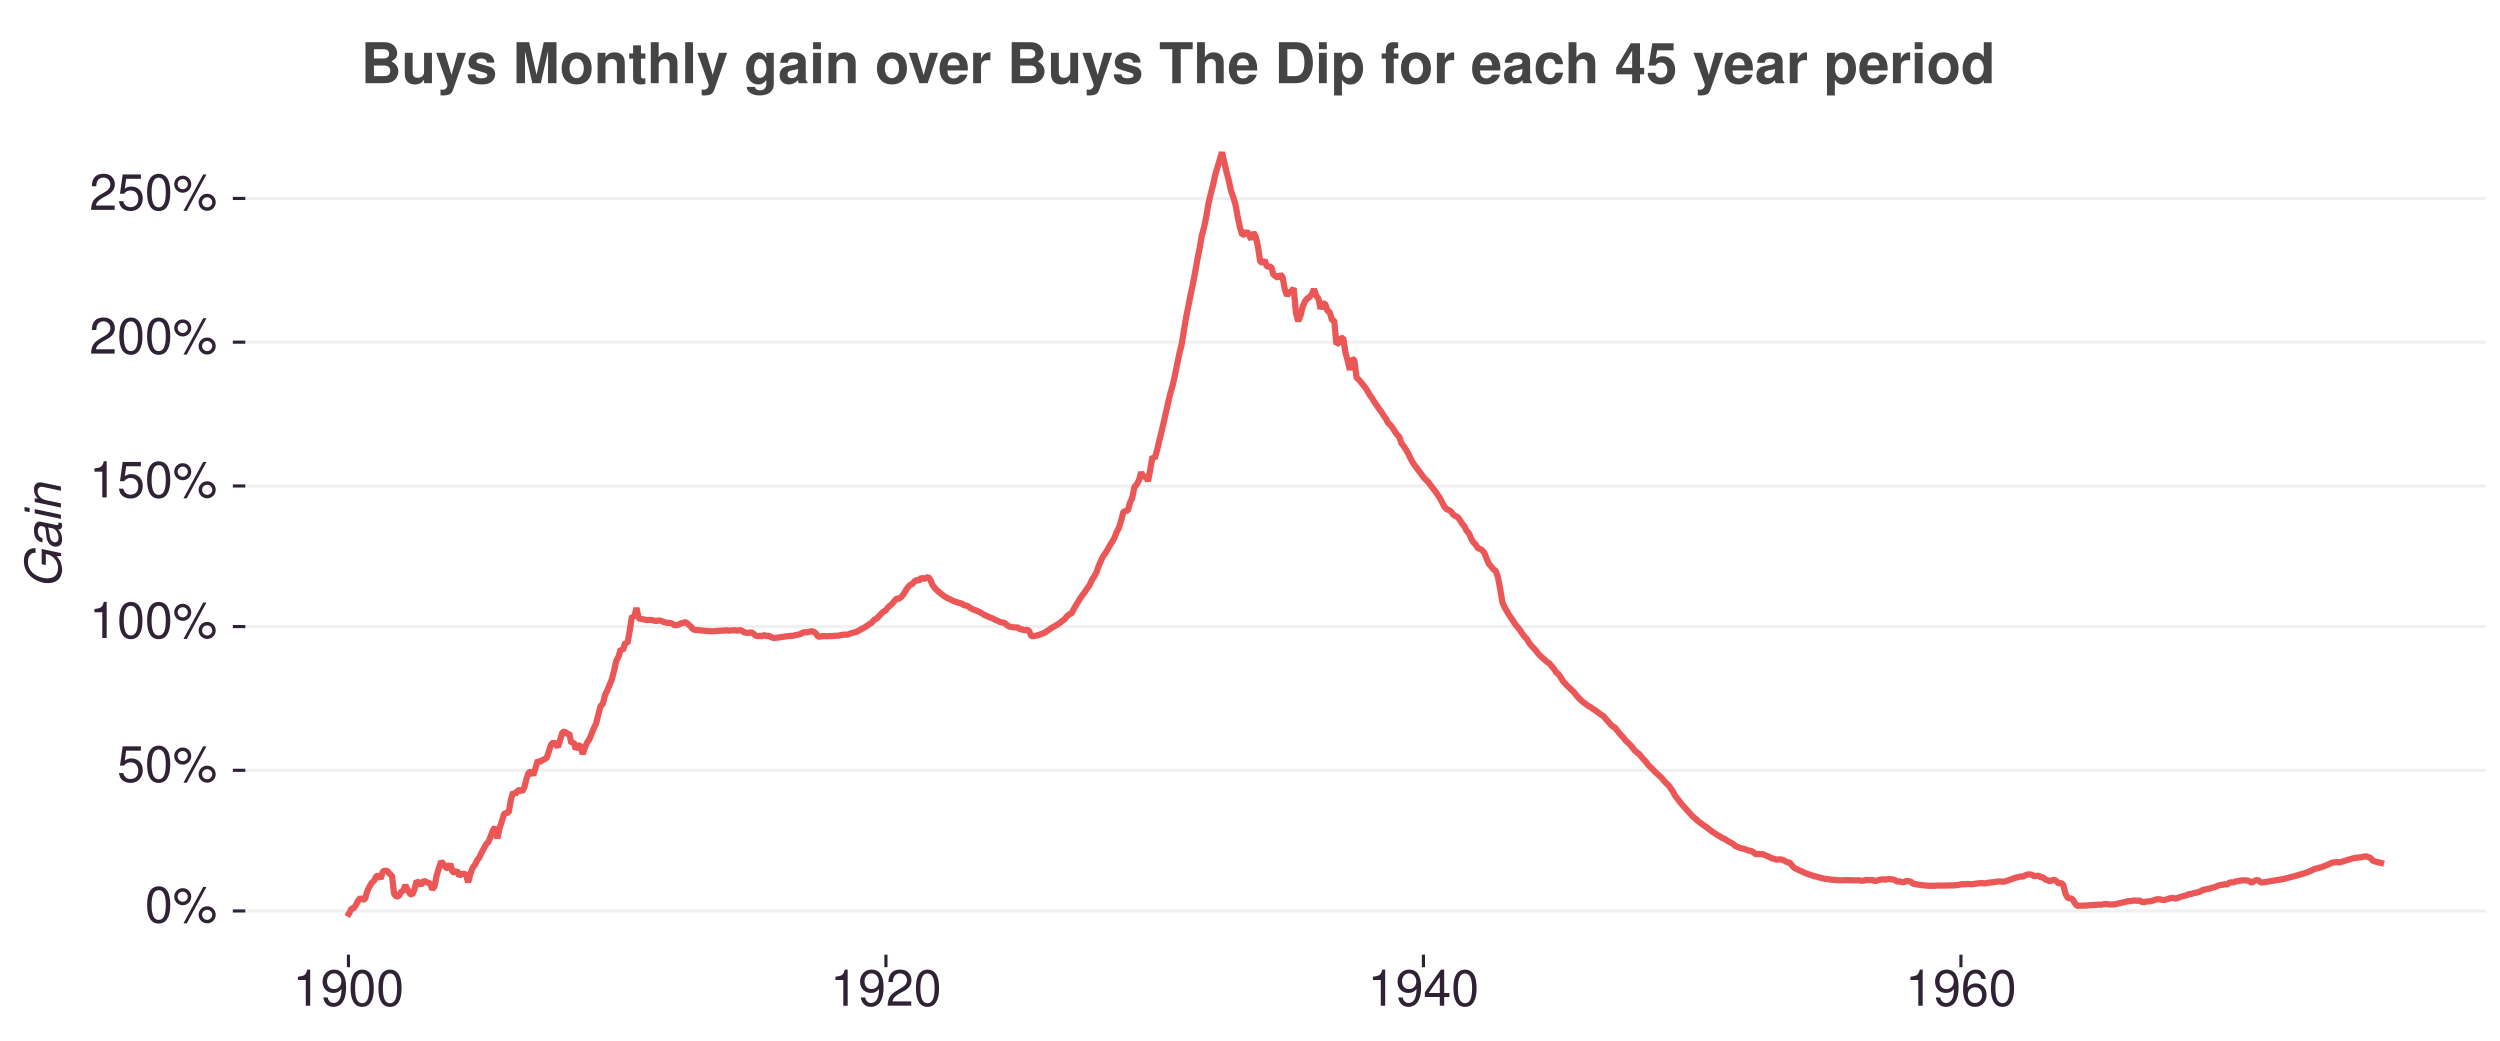
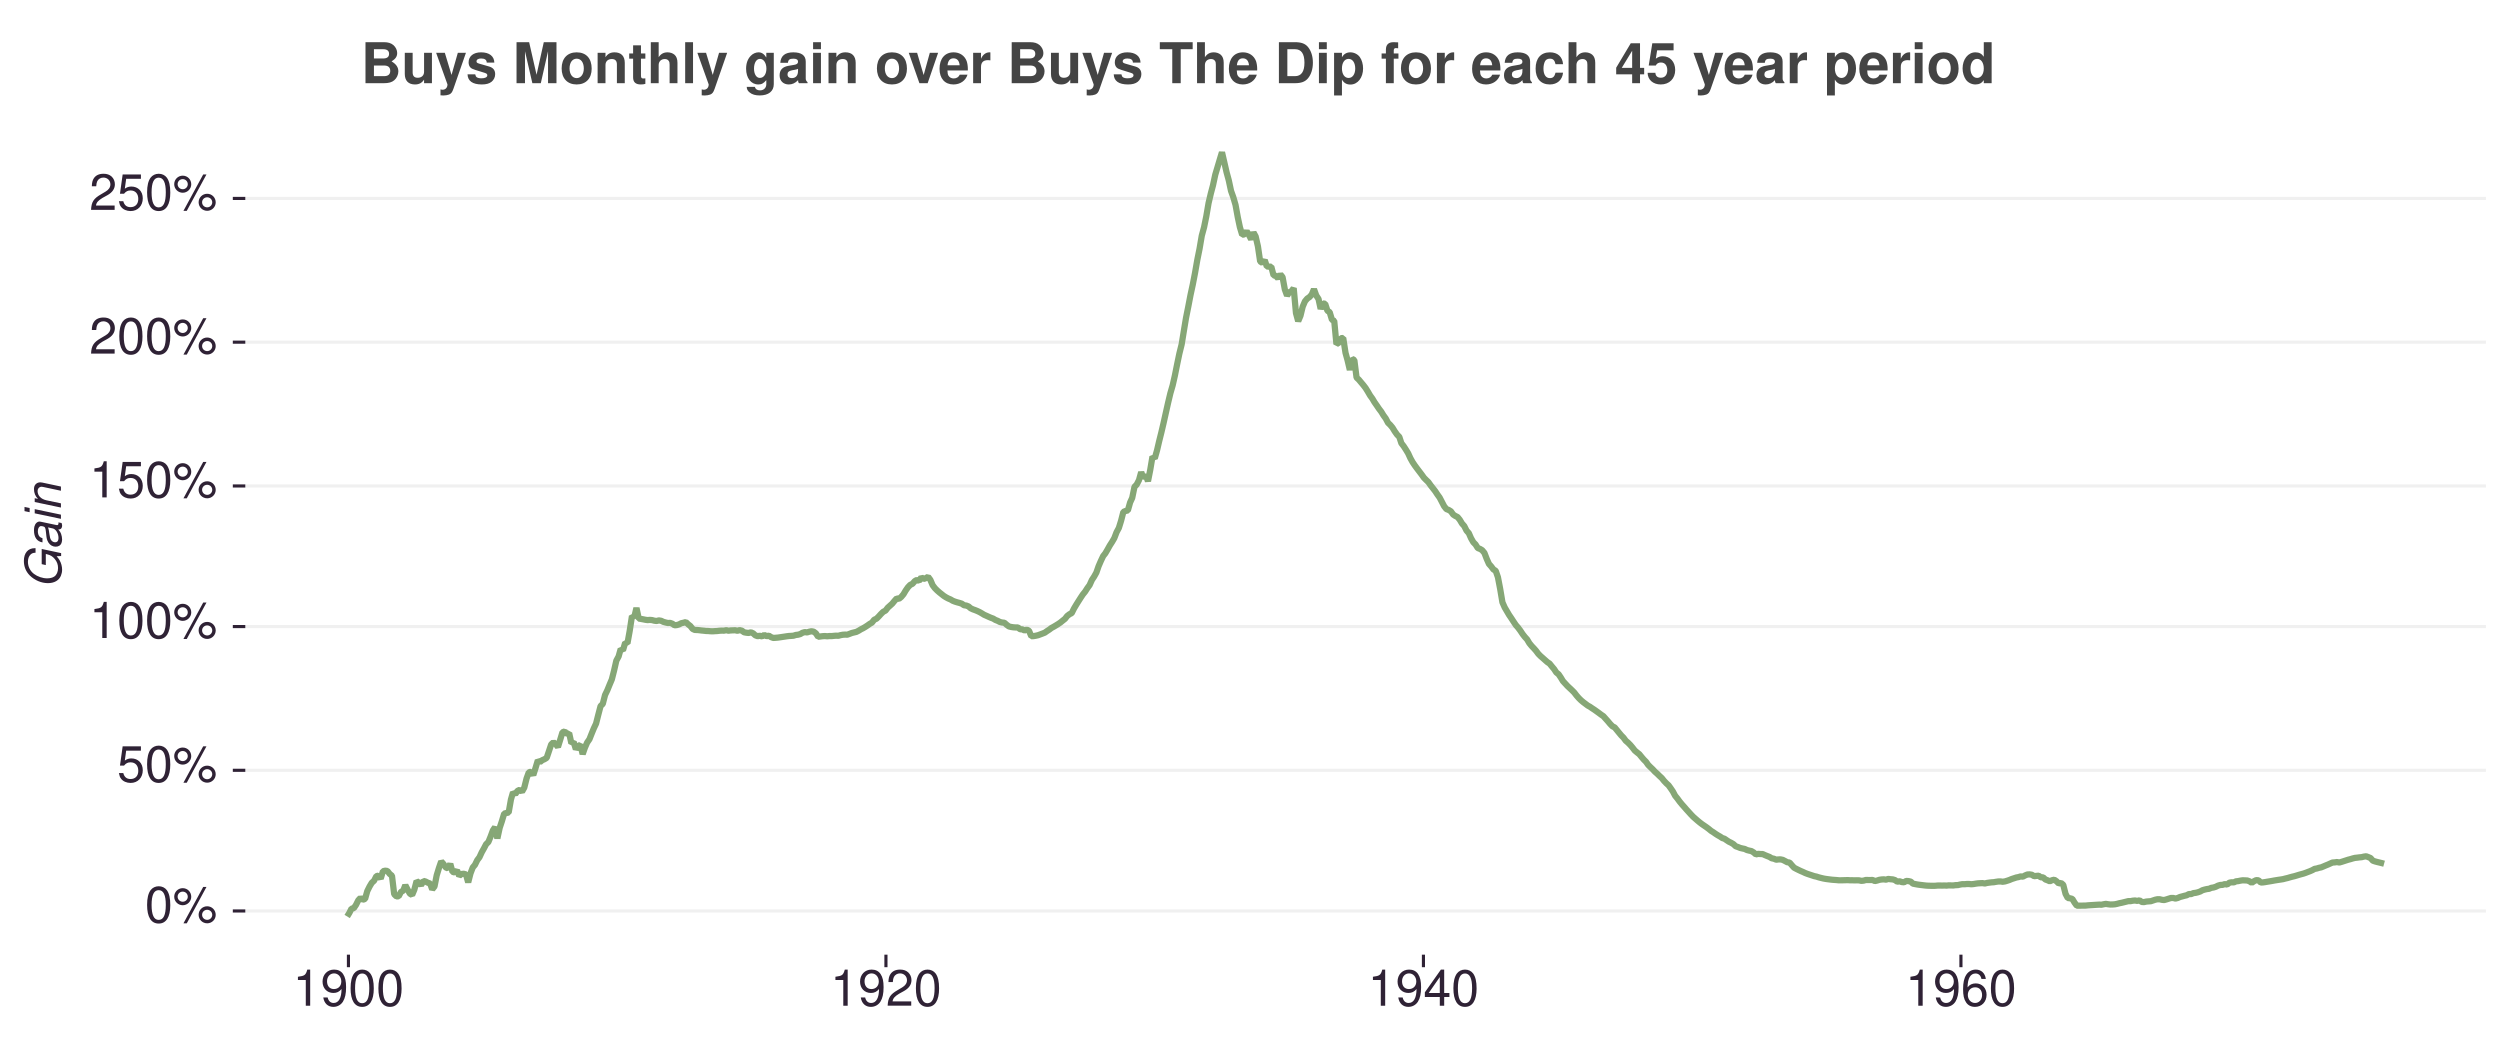
<svg xmlns="http://www.w3.org/2000/svg" version="1.1" width="800" height="333">
  <defs>
-     <clipPath id="SkKZsvwxUtlz">
+     <clipPath id="iwiiuUTnmToX">
      <path fill="none" stroke="none" d="M 78.5 36.5 L 795.5 36.5 L 795.5 305.5 L 78.5 305.5 L 78.5 36.5" />
    </clipPath>
-     <clipPath id="VBZTbsmccFbi">
+     <clipPath id="wZMOuLvQiHTC">
      <path fill="none" stroke="none" d="M 78.5 36.5 L 795.5 36.5 L 795.5 305.5 L 78.5 305.5 L 78.5 36.5" />
    </clipPath>
-     <clipPath id="DtbsuySXXTCz">
+     <clipPath id="kvSkaDXqfoKI">
      <path fill="none" stroke="none" d="M 78.5 36.5 L 795.5 36.5 L 795.5 305.5 L 78.5 305.5 L 78.5 36.5" />
    </clipPath>
-     <clipPath id="fiNrCUbkNpZq">
+     <clipPath id="icPCKOSdhQNe">
      <path fill="none" stroke="none" d="M 78.5 36.5 L 795.5 36.5 L 795.5 305.5 L 78.5 305.5 L 78.5 36.5" />
    </clipPath>
  </defs>
-   <path fill="none" stroke="rgb(240,240,240)" paint-order="fill" d="M 78.5 291.5 L 795.5 291.5 M 78.5 246.5 L 795.5 246.5 M 78.5 200.5 L 795.5 200.5 M 78.5 155.5 L 795.5 155.5 M 78.5 109.5 L 795.5 109.5 M 78.5 63.5 L 795.5 63.5" stroke-opacity="1" stroke-linejoin="bevel" stroke-miterlimit="10" stroke-dasharray="" clip-path="url(#VBZTbsmccFbi)" />
+   <path fill="none" stroke="rgb(240,240,240)" paint-order="fill" d="M 78.5 291.5 L 795.5 291.5 M 78.5 246.5 L 795.5 246.5 M 78.5 200.5 L 795.5 200.5 M 78.5 155.5 L 795.5 155.5 M 78.5 109.5 L 795.5 109.5 M 78.5 63.5 L 795.5 63.5" stroke-opacity="1" stroke-linejoin="bevel" stroke-miterlimit="10" stroke-dasharray="" clip-path="url(#wZMOuLvQiHTC)" />
  <path fill="none" stroke="none" />
-   <path fill="none" stroke="rgb(235,87,87)" paint-order="fill" d="M 111.091 293.273 L 111.822 292.081 L 112.482 290.76 L 113.214 290.619 L 113.921 289.563 L 114.652 288.096 L 115.36 287.321 L 116.091 287.926 L 116.822 287.657 L 117.53 285.151 L 118.261 283.682 L 118.969 282.497 L 119.7 281.833 L 120.431 280.378 L 121.091 280.195 L 121.822 281.172 L 122.53 278.807 L 123.261 278.619 L 123.969 278.716 L 124.7 279.651 L 125.431 280.245 L 126.139 286.13 L 126.87 286.859 L 127.577 286.798 L 128.309 285.422 L 129.04 284.989 L 129.7 283.256 L 130.431 284.67 L 131.139 285.933 L 131.87 286.398 L 132.578 284.718 L 133.309 281.942 L 134.04 282.473 L 134.747 283.266 L 135.479 281.887 L 136.186 282.09 L 136.917 282.473 L 137.649 282.729 L 138.309 284.601 L 139.04 283.66 L 139.748 280.084 L 140.479 277.7 L 141.186 275.65 L 141.918 276.486 L 142.649 277.59 L 143.356 277.878 L 144.087 276.431 L 144.795 278.99 L 145.526 279.182 L 146.257 278.54 L 146.941 280.262 L 147.673 279.686 L 148.38 279.602 L 149.111 279.809 L 149.819 282.36 L 150.55 279.502 L 151.281 277.591 L 151.989 276.748 L 152.72 275.256 L 153.427 274.312 L 154.159 272.729 L 154.89 271.43 L 155.55 270.159 L 156.281 269.438 L 156.989 267.715 L 157.72 265.743 L 158.428 264.675 L 159.159 268.301 L 159.89 264.93 L 160.598 262.808 L 161.329 260.364 L 162.036 260.152 L 162.767 260.023 L 163.499 255.856 L 164.159 253.56 L 164.89 254.14 L 165.598 253.081 L 166.329 252.728 L 167.037 253.349 L 167.768 252.043 L 168.499 249.127 L 169.206 247.168 L 169.938 246.94 L 170.645 248.025 L 171.376 245.737 L 172.107 243.316 L 172.768 243.879 L 173.499 243.265 L 174.207 242.964 L 174.938 242.518 L 175.645 240.423 L 176.377 238.218 L 177.108 237.536 L 177.815 238.086 L 178.546 239.039 L 179.254 236.752 L 179.985 234.342 L 180.716 234.055 L 181.4 234.901 L 182.131 234.619 L 182.839 237.84 L 183.57 237.448 L 184.278 239.746 L 185.009 238.736 L 185.74 238.353 L 186.448 241.328 L 187.179 239.233 L 187.886 237.619 L 188.618 236.557 L 189.349 234.712 L 190.009 233.105 L 190.74 231.548 L 191.448 228.749 L 192.179 225.95 L 192.887 225.244 L 193.618 222.391 L 194.349 220.878 L 195.056 219.132 L 195.788 217.397 L 196.495 214.617 L 197.226 211.413 L 197.958 210.053 L 198.618 207.701 L 199.349 208.101 L 200.057 205.669 L 200.788 205.848 L 201.495 201.934 L 202.227 197.154 L 202.958 197.528 L 203.665 194.53 L 204.396 197.931 L 205.104 198.054 L 205.835 198.186 L 206.566 198.338 L 207.227 198.426 L 207.958 198.366 L 208.666 198.431 L 209.397 198.627 L 210.104 198.718 L 210.835 198.53 L 211.567 198.655 L 212.274 198.991 L 213.005 199.199 L 213.713 199.365 L 214.444 199.328 L 215.175 199.594 L 215.859 200.091 L 216.59 200.017 L 217.298 199.808 L 218.029 199.428 L 218.737 199.273 L 219.468 199.066 L 220.199 199.769 L 220.907 200.321 L 221.638 201.252 L 222.345 201.585 L 223.076 201.599 L 223.808 201.669 L 224.468 201.756 L 225.199 201.825 L 225.907 201.907 L 226.638 201.929 L 227.346 201.992 L 228.077 202.016 L 228.808 201.96 L 229.515 201.928 L 230.247 201.834 L 230.954 201.797 L 231.685 201.81 L 232.416 201.655 L 233.077 201.831 L 233.808 201.736 L 234.516 201.709 L 235.247 201.681 L 235.954 201.843 L 236.685 201.638 L 237.417 201.821 L 238.124 202.337 L 238.855 202.466 L 239.563 202.541 L 240.294 202.343 L 241.025 202.675 L 241.686 203.292 L 242.417 203.576 L 243.124 203.449 L 243.856 203.637 L 244.563 203.166 L 245.294 203.582 L 246.025 203.41 L 246.733 203.873 L 247.464 204.139 L 248.172 204.095 L 248.903 204.031 L 249.634 203.93 L 250.318 203.825 L 251.049 203.717 L 251.757 203.61 L 252.488 203.517 L 253.196 203.484 L 253.927 203.423 L 254.658 203.189 L 255.365 203.106 L 256.097 202.9 L 256.804 202.484 L 257.535 202.278 L 258.267 202.374 L 258.927 202.155 L 259.658 202.01 L 260.366 202.123 L 261.097 202.673 L 261.804 203.768 L 262.536 203.671 L 263.267 203.575 L 263.974 203.541 L 264.705 203.604 L 265.413 203.539 L 266.144 203.546 L 266.875 203.468 L 267.536 203.419 L 268.267 203.448 L 268.974 203.251 L 269.706 203.119 L 270.413 203.075 L 271.144 203.094 L 271.876 202.829 L 272.583 202.556 L 273.314 202.374 L 274.022 202.206 L 274.753 201.837 L 275.484 201.382 L 276.145 201.06 L 276.876 200.628 L 277.583 200.165 L 278.314 199.643 L 279.022 199.23 L 279.753 198.306 L 280.484 197.985 L 281.192 197.27 L 281.923 196.46 L 282.631 195.772 L 283.362 195.394 L 284.093 194.447 L 284.777 193.835 L 285.508 193.176 L 286.216 192.314 L 286.947 191.494 L 287.654 191.63 L 288.386 191.028 L 289.117 190.156 L 289.824 188.96 L 290.556 187.913 L 291.263 187.169 L 291.994 186.814 L 292.725 185.969 L 293.386 185.567 L 294.117 185.882 L 294.825 184.749 L 295.556 185.279 L 296.263 185.001 L 296.994 184.578 L 297.726 185.576 L 298.433 187.247 L 299.164 188.213 L 299.872 188.927 L 300.603 189.569 L 301.334 190.15 L 301.995 190.677 L 302.726 191.14 L 303.433 191.516 L 304.165 191.82 L 304.872 192.242 L 305.603 192.527 L 306.334 192.752 L 307.042 192.94 L 307.773 193.178 L 308.481 193.675 L 309.212 193.778 L 309.943 194.069 L 310.604 194.644 L 311.335 194.987 L 312.042 195.236 L 312.773 195.535 L 313.481 195.872 L 314.212 196.291 L 314.943 196.74 L 315.651 197.046 L 316.382 197.383 L 317.09 197.689 L 317.821 197.952 L 318.552 198.395 L 319.236 198.657 L 319.967 199.039 L 320.675 199.204 L 321.406 199.285 L 322.113 199.913 L 322.845 200.455 L 323.576 200.632 L 324.283 200.738 L 325.014 200.788 L 325.722 200.786 L 326.453 201.363 L 327.184 201.4 L 327.845 201.755 L 328.576 201.478 L 329.283 201.847 L 330.015 203.589 L 330.722 203.556 L 331.453 203.436 L 332.185 203.269 L 332.892 203.005 L 333.623 202.73 L 334.331 202.45 L 335.062 201.933 L 335.793 201.46 L 336.454 200.955 L 337.185 200.56 L 337.892 200.135 L 338.623 199.684 L 339.331 199.203 L 340.062 198.603 L 340.793 198.029 L 341.501 197.118 L 342.232 196.554 L 342.94 196.208 L 343.671 194.741 L 344.402 193.511 L 345.062 192.456 L 345.794 191.306 L 346.501 190.24 L 347.232 189.334 L 347.94 188.229 L 348.671 187.221 L 349.402 185.596 L 350.11 184.53 L 350.841 183.22 L 351.549 181.182 L 352.28 179.491 L 353.011 177.946 L 353.695 177.08 L 354.426 175.831 L 355.134 174.563 L 355.865 173.425 L 356.572 172.214 L 357.303 170.309 L 358.035 168.942 L 358.742 166.658 L 359.473 163.814 L 360.181 163.511 L 360.912 163.34 L 361.643 160.771 L 362.304 159.334 L 363.035 155.794 L 363.742 155.059 L 364.474 153.64 L 365.181 151.082 L 365.912 153.015 L 366.643 151.992 L 367.351 153.999 L 368.082 150.317 L 368.79 146.122 L 369.521 146.688 L 370.252 144.096 L 370.912 141.26 L 371.644 138.336 L 372.351 135.32 L 373.082 132.037 L 373.79 128.89 L 374.521 125.828 L 375.252 123.298 L 375.96 120.181 L 376.691 116.533 L 377.399 113.151 L 378.13 110.189 L 378.861 105.724 L 379.521 101.747 L 380.252 98.103 L 380.96 94.418 L 381.691 91.035 L 382.399 87.387 L 383.13 83.206 L 383.861 79.579 L 384.569 75.421 L 385.3 72.725 L 386.007 69.262 L 386.739 64.999 L 387.47 61.885 L 388.154 59.307 L 388.885 55.899 L 389.592 53.532 L 390.324 51.072 L 391.031 48.727 L 391.762 51.878 L 392.494 55.084 L 393.201 57.685 L 393.932 61.098 L 394.64 63.069 L 395.371 65.582 L 396.102 69.588 L 396.763 72.687 L 397.494 75.13 L 398.201 74.992 L 398.932 74.006 L 399.64 75.157 L 400.371 76.595 L 401.102 74.372 L 401.81 75.668 L 402.541 78.864 L 403.249 83.65 L 403.98 84.131 L 404.711 83.236 L 405.371 85.249 L 406.103 85.336 L 406.81 85.339 L 407.541 88.122 L 408.249 88.25 L 408.98 89.062 L 409.711 87.793 L 410.419 88.685 L 411.15 92.636 L 411.857 94.586 L 412.589 93.506 L 413.32 93.147 L 413.98 92.21 L 414.711 100.187 L 415.419 102.775 L 416.15 101.048 L 416.858 98.144 L 417.589 96.419 L 418.32 95.545 L 419.028 95.072 L 419.759 94.257 L 420.466 92.531 L 421.197 94.551 L 421.929 95.673 L 422.613 98.841 L 423.344 97.08 L 424.051 97.22 L 424.783 99.44 L 425.49 99.877 L 426.221 102.31 L 426.952 102.684 L 427.66 110.125 L 428.391 109.683 L 429.099 108.215 L 429.83 108.173 L 430.561 112.904 L 431.221 115.276 L 431.953 118.384 L 432.66 114.807 L 433.391 115.255 L 434.099 120.819 L 434.83 121.503 L 435.561 122.383 L 436.269 123.22 L 437 124.176 L 437.708 125.314 L 438.439 126.569 L 439.17 127.577 L 439.83 128.695 L 440.561 129.741 L 441.269 130.789 L 442 131.751 L 442.708 132.914 L 443.439 133.914 L 444.17 135.3 L 444.878 135.978 L 445.609 136.866 L 446.316 138.024 L 447.048 139.058 L 447.779 139.812 L 448.439 141.829 L 449.17 142.77 L 449.878 143.862 L 450.609 145.063 L 451.317 146.612 L 452.048 147.918 L 452.779 149.003 L 453.487 149.961 L 454.218 150.922 L 454.925 151.85 L 455.656 152.875 L 456.388 153.619 L 457.072 154.273 L 457.803 155.302 L 458.51 156.202 L 459.241 157.137 L 459.949 158.206 L 460.68 159.22 L 461.411 160.619 L 462.119 161.981 L 462.85 162.91 L 463.558 163.174 L 464.289 163.626 L 465.02 164.653 L 465.68 165.088 L 466.412 165.451 L 467.119 166.322 L 467.85 167.539 L 468.558 168.33 L 469.289 169.786 L 470.02 170.613 L 470.728 172.222 L 471.459 173.503 L 472.166 174.228 L 472.898 175.381 L 473.629 175.661 L 474.289 176.064 L 475.02 176.943 L 475.728 178.792 L 476.459 180.449 L 477.167 181.245 L 477.898 182.219 L 478.629 182.662 L 479.337 184.718 L 480.068 188.532 L 480.775 192.737 L 481.506 194.394 L 482.238 195.636 L 482.898 196.764 L 483.629 197.837 L 484.337 198.93 L 485.068 200.015 L 485.776 200.831 L 486.507 201.808 L 487.238 202.908 L 487.945 203.813 L 488.677 204.621 L 489.384 205.811 L 490.115 206.71 L 490.846 207.476 L 491.53 208.25 L 492.262 209.233 L 492.969 209.947 L 493.7 210.584 L 494.408 211.216 L 495.139 211.861 L 495.87 212.355 L 496.578 213.235 L 497.309 214.098 L 498.017 215.179 L 498.748 215.768 L 499.479 216.85 L 500.139 217.946 L 500.87 218.743 L 501.578 219.509 L 502.309 220.197 L 503.017 220.864 L 503.748 221.597 L 504.479 222.547 L 505.187 223.363 L 505.918 224.085 L 506.625 224.68 L 507.357 225.234 L 508.088 225.788 L 508.748 226.145 L 509.479 226.651 L 510.187 227.11 L 510.918 227.63 L 511.626 228.143 L 512.357 228.692 L 513.088 229.188 L 513.795 229.984 L 514.527 230.798 L 515.234 231.642 L 515.965 232.403 L 516.697 232.778 L 517.357 233.58 L 518.088 234.475 L 518.796 235.327 L 519.527 236.067 L 520.234 237.025 L 520.966 237.655 L 521.697 238.394 L 522.404 239.23 L 523.135 240.173 L 523.843 240.769 L 524.574 241.346 L 525.305 242.243 L 525.989 243.043 L 526.721 243.776 L 527.428 244.777 L 528.159 245.505 L 528.867 246.174 L 529.598 246.967 L 530.329 247.609 L 531.037 248.308 L 531.768 248.981 L 532.475 249.861 L 533.207 250.64 L 533.938 251.297 L 534.598 252.214 L 535.329 253.288 L 536.037 254.628 L 536.768 255.525 L 537.476 256.494 L 538.207 257.387 L 538.938 258.202 L 539.646 259.022 L 540.377 259.822 L 541.084 260.606 L 541.815 261.368 L 542.547 262.014 L 543.207 262.592 L 543.938 263.192 L 544.646 263.734 L 545.377 264.234 L 546.084 264.719 L 546.816 265.27 L 547.547 265.875 L 548.254 266.314 L 548.986 266.83 L 549.693 267.281 L 550.424 267.693 L 551.155 268.189 L 551.816 268.384 L 552.547 268.885 L 553.255 269.352 L 553.986 269.703 L 554.693 270.124 L 555.424 270.8 L 556.156 271.052 L 556.863 271.344 L 557.594 271.516 L 558.302 271.663 L 559.033 272.01 L 559.764 272.203 L 560.448 272.344 L 561.179 272.783 L 561.887 273.411 L 562.618 273.236 L 563.326 273.288 L 564.057 273.304 L 564.788 273.638 L 565.496 273.931 L 566.227 274.212 L 566.934 274.645 L 567.666 274.799 L 568.397 275.102 L 569.057 275.019 L 569.788 275.01 L 570.496 275.162 L 571.227 275.537 L 571.935 275.921 L 572.666 276.017 L 573.397 276.877 L 574.104 277.653 L 574.836 278.042 L 575.543 278.394 L 576.274 278.737 L 577.006 279.051 L 577.666 279.367 L 578.397 279.647 L 579.105 279.882 L 579.836 280.122 L 580.543 280.36 L 581.275 280.515 L 582.006 280.752 L 582.713 280.934 L 583.444 281.11 L 584.152 281.242 L 584.883 281.343 L 585.614 281.435 L 586.275 281.516 L 587.006 281.573 L 587.714 281.62 L 588.445 281.697 L 589.152 281.696 L 589.883 281.676 L 590.615 281.656 L 591.322 281.635 L 592.053 281.695 L 592.761 281.686 L 593.492 281.715 L 594.223 281.693 L 594.907 281.715 L 595.638 281.87 L 596.346 281.802 L 597.077 281.593 L 597.785 281.609 L 598.516 281.611 L 599.247 281.601 L 599.955 281.936 L 600.686 281.771 L 601.393 281.544 L 602.124 281.431 L 602.856 281.391 L 603.516 281.495 L 604.247 281.257 L 604.955 281.354 L 605.686 281.409 L 606.393 281.622 L 607.125 282.145 L 607.856 282.009 L 608.563 282.258 L 609.295 282.328 L 610.002 281.897 L 610.733 281.954 L 611.464 282.128 L 612.125 282.763 L 612.856 282.908 L 613.564 283.04 L 614.295 283.145 L 615.002 283.226 L 615.733 283.319 L 616.465 283.398 L 617.172 283.43 L 617.903 283.452 L 618.611 283.466 L 619.342 283.443 L 620.073 283.372 L 620.734 283.362 L 621.465 283.388 L 622.172 283.358 L 622.904 283.396 L 623.611 283.314 L 624.342 283.338 L 625.073 283.344 L 625.781 283.248 L 626.512 283.227 L 627.22 283.06 L 627.951 282.938 L 628.682 282.954 L 629.366 282.881 L 630.097 282.881 L 630.805 282.959 L 631.536 282.891 L 632.244 282.769 L 632.975 282.67 L 633.706 282.628 L 634.413 282.598 L 635.145 282.717 L 635.852 282.541 L 636.583 282.439 L 637.315 282.347 L 637.975 282.312 L 638.706 282.184 L 639.414 282.079 L 640.145 282.058 L 640.852 282.16 L 641.584 282.052 L 642.315 281.831 L 643.022 281.594 L 643.753 281.283 L 644.461 281.054 L 645.192 280.809 L 645.923 280.669 L 646.584 280.459 L 647.315 280.528 L 648.022 280.143 L 648.754 279.841 L 649.461 279.804 L 650.192 279.917 L 650.924 280.382 L 651.631 280.293 L 652.362 280.226 L 653.07 280.746 L 653.801 280.755 L 654.532 281.44 L 655.193 281.672 L 655.924 282.013 L 656.631 281.685 L 657.362 281.507 L 658.07 281.993 L 658.801 282.713 L 659.532 282.545 L 660.24 283.143 L 660.971 286.024 L 661.679 287.361 L 662.41 287.452 L 663.141 287.65 L 663.825 288.79 L 664.556 289.805 L 665.264 289.816 L 665.995 289.805 L 666.702 289.797 L 667.434 289.784 L 668.165 289.706 L 668.872 289.658 L 669.604 289.614 L 670.311 289.568 L 671.042 289.52 L 671.773 289.476 L 672.434 289.515 L 673.165 289.364 L 673.873 289.244 L 674.604 289.363 L 675.311 289.445 L 676.042 289.429 L 676.774 289.375 L 677.481 289.226 L 678.212 289.027 L 678.92 288.892 L 679.651 288.713 L 680.382 288.534 L 681.043 288.365 L 681.774 288.365 L 682.481 288.224 L 683.213 288.159 L 683.92 288.286 L 684.651 288.109 L 685.382 288.632 L 686.09 288.667 L 686.821 288.498 L 687.529 288.438 L 688.26 288.386 L 688.991 288.14 L 689.651 287.918 L 690.383 287.759 L 691.09 287.759 L 691.821 287.944 L 692.529 288.013 L 693.26 287.813 L 693.991 287.576 L 694.699 287.357 L 695.43 287.349 L 696.138 287.537 L 696.869 287.358 L 697.6 287.032 L 698.284 286.855 L 699.015 286.654 L 699.723 286.492 L 700.454 286.1 L 701.161 286.11 L 701.893 285.794 L 702.624 285.705 L 703.331 285.532 L 704.062 285.277 L 704.77 284.883 L 705.501 284.663 L 706.232 284.496 L 706.893 284.415 L 707.624 284.107 L 708.331 283.995 L 709.063 283.76 L 709.77 283.4 L 710.501 283.193 L 711.233 283.15 L 711.94 282.912 L 712.671 283.065 L 713.379 282.465 L 714.11 282.331 L 714.841 282.359 L 715.502 282.031 L 716.233 281.953 L 716.94 281.804 L 717.671 281.695 L 718.379 281.725 L 719.11 281.753 L 719.841 282.014 L 720.549 282.496 L 721.28 281.994 L 721.988 281.642 L 722.719 281.703 L 723.45 282.4 L 724.11 282.374 L 724.842 282.27 L 725.549 282.145 L 726.28 282.03 L 726.988 281.911 L 727.719 281.773 L 728.45 281.653 L 729.158 281.541 L 729.889 281.436 L 730.596 281.321 L 731.328 281.128 L 732.059 280.959 L 732.743 280.754 L 733.474 280.553 L 734.182 280.388 L 734.913 280.176 L 735.62 279.955 L 736.351 279.753 L 737.083 279.557 L 737.79 279.316 L 738.521 279.034 L 739.229 278.766 L 739.96 278.439 L 740.691 278.034 L 741.352 277.925 L 742.083 277.701 L 742.79 277.554 L 743.522 277.253 L 744.229 276.947 L 744.96 276.656 L 745.691 276.321 L 746.399 276.009 L 747.13 275.963 L 747.838 275.855 L 748.569 276.001 L 749.3 275.794 L 749.96 275.581 L 750.692 275.345 L 751.399 275.116 L 752.13 274.93 L 752.838 274.711 L 753.569 274.528 L 754.3 274.453 L 755.008 274.358 L 755.739 274.293 L 756.447 274.115 L 757.178 274.016 L 757.909 274.293 L 758.569 274.573 L 759.3 275.406 L 760.008 275.652 L 760.739 275.849 L 761.447 276.018 L 762.178 276.194 L 762.909 276.394" stroke-opacity="1" stroke-linejoin="bevel" stroke-miterlimit="10" stroke-width="2" stroke-dasharray="" clip-path="url(#DtbsuySXXTCz)" />
+   <path fill="none" stroke="rgb(134,167,118)" paint-order="fill" d="M 111.091 293.273 L 111.822 292.081 L 112.482 290.76 L 113.214 290.619 L 113.921 289.563 L 114.652 288.096 L 115.36 287.321 L 116.091 287.926 L 116.822 287.657 L 117.53 285.151 L 118.261 283.682 L 118.969 282.497 L 119.7 281.833 L 120.431 280.378 L 121.091 280.195 L 121.822 281.172 L 122.53 278.807 L 123.261 278.619 L 123.969 278.716 L 124.7 279.651 L 125.431 280.245 L 126.139 286.13 L 126.87 286.859 L 127.577 286.798 L 128.309 285.422 L 129.04 284.989 L 129.7 283.256 L 130.431 284.67 L 131.139 285.933 L 131.87 286.398 L 132.578 284.718 L 133.309 281.942 L 134.04 282.473 L 134.747 283.266 L 135.479 281.887 L 136.186 282.09 L 136.917 282.473 L 137.649 282.729 L 138.309 284.601 L 139.04 283.66 L 139.748 280.084 L 140.479 277.7 L 141.186 275.65 L 141.918 276.486 L 142.649 277.59 L 143.356 277.878 L 144.087 276.431 L 144.795 278.99 L 145.526 279.182 L 146.257 278.54 L 146.941 280.262 L 147.673 279.686 L 148.38 279.602 L 149.111 279.809 L 149.819 282.36 L 150.55 279.502 L 151.281 277.591 L 151.989 276.748 L 152.72 275.256 L 153.427 274.312 L 154.159 272.729 L 154.89 271.43 L 155.55 270.159 L 156.281 269.438 L 156.989 267.715 L 157.72 265.743 L 158.428 264.675 L 159.159 268.301 L 159.89 264.93 L 160.598 262.808 L 161.329 260.364 L 162.036 260.152 L 162.767 260.023 L 163.499 255.856 L 164.159 253.56 L 164.89 254.14 L 165.598 253.081 L 166.329 252.728 L 167.037 253.349 L 167.768 252.043 L 168.499 249.127 L 169.206 247.168 L 169.938 246.94 L 170.645 248.025 L 171.376 245.737 L 172.107 243.316 L 172.768 243.879 L 173.499 243.265 L 174.207 242.964 L 174.938 242.518 L 175.645 240.423 L 176.377 238.218 L 177.108 237.536 L 177.815 238.086 L 178.546 239.039 L 179.254 236.752 L 179.985 234.342 L 180.716 234.055 L 181.4 234.901 L 182.131 234.619 L 182.839 237.84 L 183.57 237.448 L 184.278 239.746 L 185.009 238.736 L 185.74 238.353 L 186.448 241.328 L 187.179 239.233 L 187.886 237.619 L 188.618 236.557 L 189.349 234.712 L 190.009 233.105 L 190.74 231.548 L 191.448 228.749 L 192.179 225.95 L 192.887 225.244 L 193.618 222.391 L 194.349 220.878 L 195.056 219.132 L 195.788 217.397 L 196.495 214.617 L 197.226 211.413 L 197.958 210.053 L 198.618 207.701 L 199.349 208.101 L 200.057 205.669 L 200.788 205.848 L 201.495 201.934 L 202.227 197.154 L 202.958 197.528 L 203.665 194.53 L 204.396 197.931 L 205.104 198.054 L 205.835 198.186 L 206.566 198.338 L 207.227 198.426 L 207.958 198.366 L 208.666 198.431 L 209.397 198.627 L 210.104 198.718 L 210.835 198.53 L 211.567 198.655 L 212.274 198.991 L 213.005 199.199 L 213.713 199.365 L 214.444 199.328 L 215.175 199.594 L 215.859 200.091 L 216.59 200.017 L 217.298 199.808 L 218.029 199.428 L 218.737 199.273 L 219.468 199.066 L 220.199 199.769 L 220.907 200.321 L 221.638 201.252 L 222.345 201.585 L 223.076 201.599 L 223.808 201.669 L 224.468 201.756 L 225.199 201.825 L 225.907 201.907 L 226.638 201.929 L 227.346 201.992 L 228.077 202.016 L 228.808 201.96 L 229.515 201.928 L 230.247 201.834 L 230.954 201.797 L 231.685 201.81 L 232.416 201.655 L 233.077 201.831 L 233.808 201.736 L 234.516 201.709 L 235.247 201.681 L 235.954 201.843 L 236.685 201.638 L 237.417 201.821 L 238.124 202.337 L 238.855 202.466 L 239.563 202.541 L 240.294 202.343 L 241.025 202.675 L 241.686 203.292 L 242.417 203.576 L 243.124 203.449 L 243.856 203.637 L 244.563 203.166 L 245.294 203.582 L 246.025 203.41 L 246.733 203.873 L 247.464 204.139 L 248.172 204.095 L 248.903 204.031 L 249.634 203.93 L 250.318 203.825 L 251.049 203.717 L 251.757 203.61 L 252.488 203.517 L 253.196 203.484 L 253.927 203.423 L 254.658 203.189 L 255.365 203.106 L 256.097 202.9 L 256.804 202.484 L 257.535 202.278 L 258.267 202.374 L 258.927 202.155 L 259.658 202.01 L 260.366 202.123 L 261.097 202.673 L 261.804 203.768 L 262.536 203.671 L 263.267 203.575 L 263.974 203.541 L 264.705 203.604 L 265.413 203.539 L 266.144 203.546 L 266.875 203.468 L 267.536 203.419 L 268.267 203.448 L 268.974 203.251 L 269.706 203.119 L 270.413 203.075 L 271.144 203.094 L 271.876 202.829 L 272.583 202.556 L 273.314 202.374 L 274.022 202.206 L 274.753 201.837 L 275.484 201.382 L 276.145 201.06 L 276.876 200.628 L 277.583 200.165 L 278.314 199.643 L 279.022 199.23 L 279.753 198.306 L 280.484 197.985 L 281.192 197.27 L 281.923 196.46 L 282.631 195.772 L 283.362 195.394 L 284.093 194.447 L 284.777 193.835 L 285.508 193.176 L 286.216 192.314 L 286.947 191.494 L 287.654 191.63 L 288.386 191.028 L 289.117 190.156 L 289.824 188.96 L 290.556 187.913 L 291.263 187.169 L 291.994 186.814 L 292.725 185.969 L 293.386 185.567 L 294.117 185.882 L 294.825 184.749 L 295.556 185.279 L 296.263 185.001 L 296.994 184.578 L 297.726 185.576 L 298.433 187.247 L 299.164 188.213 L 299.872 188.927 L 300.603 189.569 L 301.334 190.15 L 301.995 190.677 L 302.726 191.14 L 303.433 191.516 L 304.165 191.82 L 304.872 192.242 L 305.603 192.527 L 306.334 192.752 L 307.042 192.94 L 307.773 193.178 L 308.481 193.675 L 309.212 193.778 L 309.943 194.069 L 310.604 194.644 L 311.335 194.987 L 312.042 195.236 L 312.773 195.535 L 313.481 195.872 L 314.212 196.291 L 314.943 196.74 L 315.651 197.046 L 316.382 197.383 L 317.09 197.689 L 317.821 197.952 L 318.552 198.395 L 319.236 198.657 L 319.967 199.039 L 320.675 199.204 L 321.406 199.285 L 322.113 199.913 L 322.845 200.455 L 323.576 200.632 L 324.283 200.738 L 325.014 200.788 L 325.722 200.786 L 326.453 201.363 L 327.184 201.4 L 327.845 201.755 L 328.576 201.478 L 329.283 201.847 L 330.015 203.589 L 330.722 203.556 L 331.453 203.436 L 332.185 203.269 L 332.892 203.005 L 333.623 202.73 L 334.331 202.45 L 335.062 201.933 L 335.793 201.46 L 336.454 200.955 L 337.185 200.56 L 337.892 200.135 L 338.623 199.684 L 339.331 199.203 L 340.062 198.603 L 340.793 198.029 L 341.501 197.118 L 342.232 196.554 L 342.94 196.208 L 343.671 194.741 L 344.402 193.511 L 345.062 192.456 L 345.794 191.306 L 346.501 190.24 L 347.232 189.334 L 347.94 188.229 L 348.671 187.221 L 349.402 185.596 L 350.11 184.53 L 350.841 183.22 L 351.549 181.182 L 352.28 179.491 L 353.011 177.946 L 353.695 177.08 L 354.426 175.831 L 355.134 174.563 L 355.865 173.425 L 356.572 172.214 L 357.303 170.309 L 358.035 168.942 L 358.742 166.658 L 359.473 163.814 L 360.181 163.511 L 360.912 163.34 L 361.643 160.771 L 362.304 159.334 L 363.035 155.794 L 363.742 155.059 L 364.474 153.64 L 365.181 151.082 L 365.912 153.015 L 366.643 151.992 L 367.351 153.999 L 368.082 150.317 L 368.79 146.122 L 369.521 146.688 L 370.252 144.096 L 370.912 141.26 L 371.644 138.336 L 372.351 135.32 L 373.082 132.037 L 373.79 128.89 L 374.521 125.828 L 375.252 123.298 L 375.96 120.181 L 376.691 116.533 L 377.399 113.151 L 378.13 110.189 L 378.861 105.724 L 379.521 101.747 L 380.252 98.103 L 380.96 94.418 L 381.691 91.035 L 382.399 87.387 L 383.13 83.206 L 383.861 79.579 L 384.569 75.421 L 385.3 72.725 L 386.007 69.262 L 386.739 64.999 L 387.47 61.885 L 388.154 59.307 L 388.885 55.899 L 389.592 53.532 L 390.324 51.072 L 391.031 48.727 L 391.762 51.878 L 392.494 55.084 L 393.201 57.685 L 393.932 61.098 L 394.64 63.069 L 395.371 65.582 L 396.102 69.588 L 396.763 72.687 L 397.494 75.13 L 398.201 74.992 L 398.932 74.006 L 399.64 75.157 L 400.371 76.595 L 401.102 74.372 L 401.81 75.668 L 402.541 78.864 L 403.249 83.65 L 403.98 84.131 L 404.711 83.236 L 405.371 85.249 L 406.103 85.336 L 406.81 85.339 L 407.541 88.122 L 408.249 88.25 L 408.98 89.062 L 409.711 87.793 L 410.419 88.685 L 411.15 92.636 L 411.857 94.586 L 412.589 93.506 L 413.32 93.147 L 413.98 92.21 L 414.711 100.187 L 415.419 102.775 L 416.15 101.048 L 416.858 98.144 L 417.589 96.419 L 418.32 95.545 L 419.028 95.072 L 419.759 94.257 L 420.466 92.531 L 421.197 94.551 L 421.929 95.673 L 422.613 98.841 L 423.344 97.08 L 424.051 97.22 L 424.783 99.44 L 425.49 99.877 L 426.221 102.31 L 426.952 102.684 L 427.66 110.125 L 428.391 109.683 L 429.099 108.215 L 429.83 108.173 L 430.561 112.904 L 431.221 115.276 L 431.953 118.384 L 432.66 114.807 L 433.391 115.255 L 434.099 120.819 L 434.83 121.503 L 435.561 122.383 L 436.269 123.22 L 437 124.176 L 437.708 125.314 L 438.439 126.569 L 439.17 127.577 L 439.83 128.695 L 440.561 129.741 L 441.269 130.789 L 442 131.751 L 442.708 132.914 L 443.439 133.914 L 444.17 135.3 L 444.878 135.978 L 445.609 136.866 L 446.316 138.024 L 447.048 139.058 L 447.779 139.812 L 448.439 141.829 L 449.17 142.77 L 449.878 143.862 L 450.609 145.063 L 451.317 146.612 L 452.048 147.918 L 452.779 149.003 L 453.487 149.961 L 454.218 150.922 L 454.925 151.85 L 455.656 152.875 L 456.388 153.619 L 457.072 154.273 L 457.803 155.302 L 458.51 156.202 L 459.241 157.137 L 459.949 158.206 L 460.68 159.22 L 461.411 160.619 L 462.119 161.981 L 462.85 162.91 L 463.558 163.174 L 464.289 163.626 L 465.02 164.653 L 465.68 165.088 L 466.412 165.451 L 467.119 166.322 L 467.85 167.539 L 468.558 168.33 L 469.289 169.786 L 470.02 170.613 L 470.728 172.222 L 471.459 173.503 L 472.166 174.228 L 472.898 175.381 L 473.629 175.661 L 474.289 176.064 L 475.02 176.943 L 475.728 178.792 L 476.459 180.449 L 477.167 181.245 L 477.898 182.219 L 478.629 182.662 L 479.337 184.718 L 480.068 188.532 L 480.775 192.737 L 481.506 194.394 L 482.238 195.636 L 482.898 196.764 L 483.629 197.837 L 484.337 198.93 L 485.068 200.015 L 485.776 200.831 L 486.507 201.808 L 487.238 202.908 L 487.945 203.813 L 488.677 204.621 L 489.384 205.811 L 490.115 206.71 L 490.846 207.476 L 491.53 208.25 L 492.262 209.233 L 492.969 209.947 L 493.7 210.584 L 494.408 211.216 L 495.139 211.861 L 495.87 212.355 L 496.578 213.235 L 497.309 214.098 L 498.017 215.179 L 498.748 215.768 L 499.479 216.85 L 500.139 217.946 L 500.87 218.743 L 501.578 219.509 L 502.309 220.197 L 503.017 220.864 L 503.748 221.597 L 504.479 222.547 L 505.187 223.363 L 505.918 224.085 L 506.625 224.68 L 507.357 225.234 L 508.088 225.788 L 508.748 226.145 L 509.479 226.651 L 510.187 227.11 L 510.918 227.63 L 511.626 228.143 L 512.357 228.692 L 513.088 229.188 L 513.795 229.984 L 514.527 230.798 L 515.234 231.642 L 515.965 232.403 L 516.697 232.778 L 517.357 233.58 L 518.088 234.475 L 518.796 235.327 L 519.527 236.067 L 520.234 237.025 L 520.966 237.655 L 521.697 238.394 L 522.404 239.23 L 523.135 240.173 L 523.843 240.769 L 524.574 241.346 L 525.305 242.243 L 525.989 243.043 L 526.721 243.776 L 527.428 244.777 L 528.159 245.505 L 528.867 246.174 L 529.598 246.967 L 530.329 247.609 L 531.037 248.308 L 531.768 248.981 L 532.475 249.861 L 533.207 250.64 L 533.938 251.297 L 534.598 252.214 L 535.329 253.288 L 536.037 254.628 L 536.768 255.525 L 537.476 256.494 L 538.207 257.387 L 538.938 258.202 L 539.646 259.022 L 540.377 259.822 L 541.084 260.606 L 541.815 261.368 L 542.547 262.014 L 543.207 262.592 L 543.938 263.192 L 544.646 263.734 L 545.377 264.234 L 546.084 264.719 L 546.816 265.27 L 547.547 265.875 L 548.254 266.314 L 548.986 266.83 L 549.693 267.281 L 550.424 267.693 L 551.155 268.189 L 551.816 268.384 L 552.547 268.885 L 553.255 269.352 L 553.986 269.703 L 554.693 270.124 L 555.424 270.8 L 556.156 271.052 L 556.863 271.344 L 557.594 271.516 L 558.302 271.663 L 559.033 272.01 L 559.764 272.203 L 560.448 272.344 L 561.179 272.783 L 561.887 273.411 L 562.618 273.236 L 563.326 273.288 L 564.057 273.304 L 564.788 273.638 L 565.496 273.931 L 566.227 274.212 L 566.934 274.645 L 567.666 274.799 L 568.397 275.102 L 569.057 275.019 L 569.788 275.01 L 570.496 275.162 L 571.227 275.537 L 571.935 275.921 L 572.666 276.017 L 573.397 276.877 L 574.104 277.653 L 574.836 278.042 L 575.543 278.394 L 576.274 278.737 L 577.006 279.051 L 577.666 279.367 L 578.397 279.647 L 579.105 279.882 L 579.836 280.122 L 580.543 280.36 L 581.275 280.515 L 582.006 280.752 L 582.713 280.934 L 583.444 281.11 L 584.152 281.242 L 584.883 281.343 L 585.614 281.435 L 586.275 281.516 L 587.006 281.573 L 587.714 281.62 L 588.445 281.697 L 589.152 281.696 L 589.883 281.676 L 590.615 281.656 L 591.322 281.635 L 592.053 281.695 L 592.761 281.686 L 593.492 281.715 L 594.223 281.693 L 594.907 281.715 L 595.638 281.87 L 596.346 281.802 L 597.077 281.593 L 597.785 281.609 L 598.516 281.611 L 599.247 281.601 L 599.955 281.936 L 600.686 281.771 L 601.393 281.544 L 602.124 281.431 L 602.856 281.391 L 603.516 281.495 L 604.247 281.257 L 604.955 281.354 L 605.686 281.409 L 606.393 281.622 L 607.125 282.145 L 607.856 282.009 L 608.563 282.258 L 609.295 282.328 L 610.002 281.897 L 610.733 281.954 L 611.464 282.128 L 612.125 282.763 L 612.856 282.908 L 613.564 283.04 L 614.295 283.145 L 615.002 283.226 L 615.733 283.319 L 616.465 283.398 L 617.172 283.43 L 617.903 283.452 L 618.611 283.466 L 619.342 283.443 L 620.073 283.372 L 620.734 283.362 L 621.465 283.388 L 622.172 283.358 L 622.904 283.396 L 623.611 283.314 L 624.342 283.338 L 625.073 283.344 L 625.781 283.248 L 626.512 283.227 L 627.22 283.06 L 627.951 282.938 L 628.682 282.954 L 629.366 282.881 L 630.097 282.881 L 630.805 282.959 L 631.536 282.891 L 632.244 282.769 L 632.975 282.67 L 633.706 282.628 L 634.413 282.598 L 635.145 282.717 L 635.852 282.541 L 636.583 282.439 L 637.315 282.347 L 637.975 282.312 L 638.706 282.184 L 639.414 282.079 L 640.145 282.058 L 640.852 282.16 L 641.584 282.052 L 642.315 281.831 L 643.022 281.594 L 643.753 281.283 L 644.461 281.054 L 645.192 280.809 L 645.923 280.669 L 646.584 280.459 L 647.315 280.528 L 648.022 280.143 L 648.754 279.841 L 649.461 279.804 L 650.192 279.917 L 650.924 280.382 L 651.631 280.293 L 652.362 280.226 L 653.07 280.746 L 653.801 280.755 L 654.532 281.44 L 655.193 281.672 L 655.924 282.013 L 656.631 281.685 L 657.362 281.507 L 658.07 281.993 L 658.801 282.713 L 659.532 282.545 L 660.24 283.143 L 660.971 286.024 L 661.679 287.361 L 662.41 287.452 L 663.141 287.65 L 663.825 288.79 L 664.556 289.805 L 665.264 289.816 L 665.995 289.805 L 666.702 289.797 L 667.434 289.784 L 668.165 289.706 L 668.872 289.658 L 669.604 289.614 L 670.311 289.568 L 671.042 289.52 L 671.773 289.476 L 672.434 289.515 L 673.165 289.364 L 673.873 289.244 L 674.604 289.363 L 675.311 289.445 L 676.042 289.429 L 676.774 289.375 L 677.481 289.226 L 678.212 289.027 L 678.92 288.892 L 679.651 288.713 L 680.382 288.534 L 681.043 288.365 L 681.774 288.365 L 682.481 288.224 L 683.213 288.159 L 683.92 288.286 L 684.651 288.109 L 685.382 288.632 L 686.09 288.667 L 686.821 288.498 L 687.529 288.438 L 688.26 288.386 L 688.991 288.14 L 689.651 287.918 L 690.383 287.759 L 691.09 287.759 L 691.821 287.944 L 692.529 288.013 L 693.26 287.813 L 693.991 287.576 L 694.699 287.357 L 695.43 287.349 L 696.138 287.537 L 696.869 287.358 L 697.6 287.032 L 698.284 286.855 L 699.015 286.654 L 699.723 286.492 L 700.454 286.1 L 701.161 286.11 L 701.893 285.794 L 702.624 285.705 L 703.331 285.532 L 704.062 285.277 L 704.77 284.883 L 705.501 284.663 L 706.232 284.496 L 706.893 284.415 L 707.624 284.107 L 708.331 283.995 L 709.063 283.76 L 709.77 283.4 L 710.501 283.193 L 711.233 283.15 L 711.94 282.912 L 712.671 283.065 L 713.379 282.465 L 714.11 282.331 L 714.841 282.359 L 715.502 282.031 L 716.233 281.953 L 716.94 281.804 L 717.671 281.695 L 718.379 281.725 L 719.11 281.753 L 719.841 282.014 L 720.549 282.496 L 721.28 281.994 L 721.988 281.642 L 722.719 281.703 L 723.45 282.4 L 724.11 282.374 L 724.842 282.27 L 725.549 282.145 L 726.28 282.03 L 726.988 281.911 L 727.719 281.773 L 728.45 281.653 L 729.158 281.541 L 729.889 281.436 L 730.596 281.321 L 731.328 281.128 L 732.059 280.959 L 732.743 280.754 L 733.474 280.553 L 734.182 280.388 L 734.913 280.176 L 735.62 279.955 L 736.351 279.753 L 737.083 279.557 L 737.79 279.316 L 738.521 279.034 L 739.229 278.766 L 739.96 278.439 L 740.691 278.034 L 741.352 277.925 L 742.083 277.701 L 742.79 277.554 L 743.522 277.253 L 744.229 276.947 L 744.96 276.656 L 745.691 276.321 L 746.399 276.009 L 747.13 275.963 L 747.838 275.855 L 748.569 276.001 L 749.3 275.794 L 749.96 275.581 L 750.692 275.345 L 751.399 275.116 L 752.13 274.93 L 752.838 274.711 L 753.569 274.528 L 754.3 274.453 L 755.008 274.358 L 755.739 274.293 L 756.447 274.115 L 757.178 274.016 L 757.909 274.293 L 758.569 274.573 L 759.3 275.406 L 760.008 275.652 L 760.739 275.849 L 761.447 276.018 L 762.178 276.194 L 762.909 276.394" stroke-opacity="1" stroke-linejoin="bevel" stroke-miterlimit="10" stroke-width="2" stroke-dasharray="" clip-path="url(#kvSkaDXqfoKI)" />
  <path fill="none" stroke="rgb(47,34,53)" paint-order="fill" d="M 111.5 309.5 L 111.5 305.5 M 283.5 309.5 L 283.5 305.5 M 455.5 309.5 L 455.5 305.5 M 627.5 309.5 L 627.5 305.5" stroke-opacity="1" stroke-linejoin="bevel" stroke-miterlimit="10" stroke-dasharray="" />
  <path fill="none" stroke="rgb(0,0,0)" paint-order="fill" d="" stroke-opacity="1" stroke-linejoin="bevel" stroke-miterlimit="10" stroke-dasharray="" />
  <text fill="rgb(47,34,53)" stroke="none" font-family="helvetica" font-size="16px" font-style="normal" font-weight="normal" text-decoration="normal" x="0" y="0" text-anchor="middle" dominant-baseline="hanging" transform="matrix(1, 0, 0, 1, 111.5, 314.5)" fill-opacity="1">1900</text>
  <text fill="rgb(47,34,53)" stroke="none" font-family="helvetica" font-size="16px" font-style="normal" font-weight="normal" text-decoration="normal" x="0" y="0" text-anchor="middle" dominant-baseline="hanging" transform="matrix(1, 0, 0, 1, 283.5, 314.5)" fill-opacity="1">1920</text>
  <text fill="rgb(47,34,53)" stroke="none" font-family="helvetica" font-size="16px" font-style="normal" font-weight="normal" text-decoration="normal" x="0" y="0" text-anchor="middle" dominant-baseline="hanging" transform="matrix(1, 0, 0, 1, 455.5, 314.5)" fill-opacity="1">1940</text>
  <text fill="rgb(47,34,53)" stroke="none" font-family="helvetica" font-size="16px" font-style="normal" font-weight="normal" text-decoration="normal" x="0" y="0" text-anchor="middle" dominant-baseline="hanging" transform="matrix(1, 0, 0, 1, 627.5, 314.5)" fill-opacity="1">1960</text>
  <path fill="none" stroke="rgb(47,34,53)" paint-order="fill" d="M 74.5 291.5 L 78.5 291.5 M 74.5 246.5 L 78.5 246.5 M 74.5 200.5 L 78.5 200.5 M 74.5 155.5 L 78.5 155.5 M 74.5 109.5 L 78.5 109.5 M 74.5 63.5 L 78.5 63.5" stroke-opacity="1" stroke-linejoin="bevel" stroke-miterlimit="10" stroke-dasharray="" />
  <text fill="rgb(47,34,53)" stroke="none" font-family="helvetica" font-size="16px" font-style="normal" font-weight="normal" text-decoration="normal" x="0" y="0" text-anchor="end" dominant-baseline="central" transform="matrix(1, 0, 0, 1, 69.5, 291.5)" fill-opacity="1">0%</text>
  <text fill="rgb(47,34,53)" stroke="none" font-family="helvetica" font-size="16px" font-style="normal" font-weight="normal" text-decoration="normal" x="0" y="0" text-anchor="end" dominant-baseline="central" transform="matrix(1, 0, 0, 1, 69.5, 246.5)" fill-opacity="1">50%</text>
  <text fill="rgb(47,34,53)" stroke="none" font-family="helvetica" font-size="16px" font-style="normal" font-weight="normal" text-decoration="normal" x="0" y="0" text-anchor="end" dominant-baseline="central" transform="matrix(1, 0, 0, 1, 69.5, 200.5)" fill-opacity="1">100%</text>
  <text fill="rgb(47,34,53)" stroke="none" font-family="helvetica" font-size="16px" font-style="normal" font-weight="normal" text-decoration="normal" x="0" y="0" text-anchor="end" dominant-baseline="central" transform="matrix(1, 0, 0, 1, 69.5, 155.5)" fill-opacity="1">150%</text>
  <text fill="rgb(47,34,53)" stroke="none" font-family="helvetica" font-size="16px" font-style="normal" font-weight="normal" text-decoration="normal" x="0" y="0" text-anchor="end" dominant-baseline="central" transform="matrix(1, 0, 0, 1, 69.5, 109.5)" fill-opacity="1">200%</text>
  <text fill="rgb(47,34,53)" stroke="none" font-family="helvetica" font-size="16px" font-style="normal" font-weight="normal" text-decoration="normal" x="0" y="0" text-anchor="end" dominant-baseline="central" transform="matrix(1, 0, 0, 1, 69.5, 63.5)" fill-opacity="1">250%</text>
  <text fill="rgb(47,34,53)" stroke="none" font-family="helvetica" font-size="16px" font-style="italic" font-weight="normal" text-decoration="normal" x="0" y="0" text-anchor="middle" dominant-baseline="alphabetic" transform="matrix(6.123233995736766e-17, -1, 1, 6.123233995736766e-17, 19.5, 171.5)" fill-opacity="1">Gain</text>
  <path fill="none" stroke="none" />
  <text fill="rgb(68,68,68)" stroke="none" font-family="helvetica" font-size="18px" font-style="normal" font-weight="bold" text-decoration="normal" x="0" y="0" text-anchor="middle" dominant-baseline="text-after-edge" transform="matrix(1, 0, 0, 1, 377, 31.5)" fill-opacity="1">Buys Monthly gain over Buys The Dip for each 45 year period</text>
</svg>
